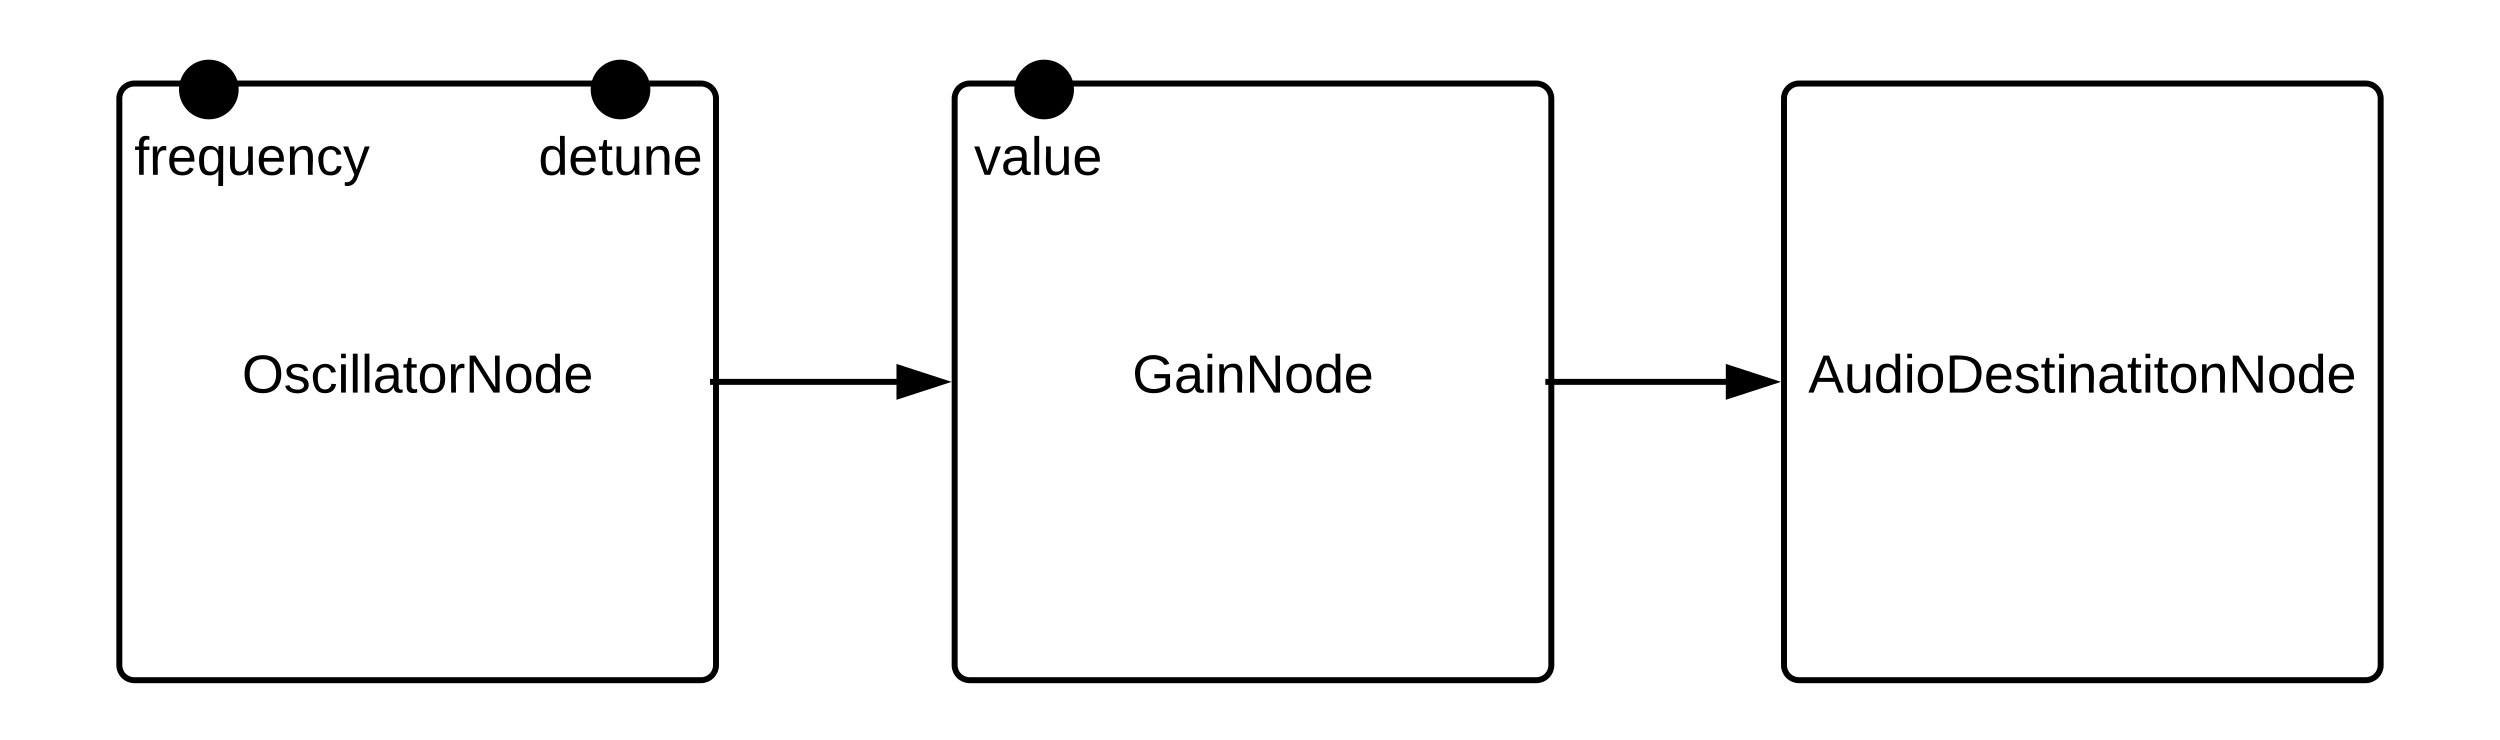
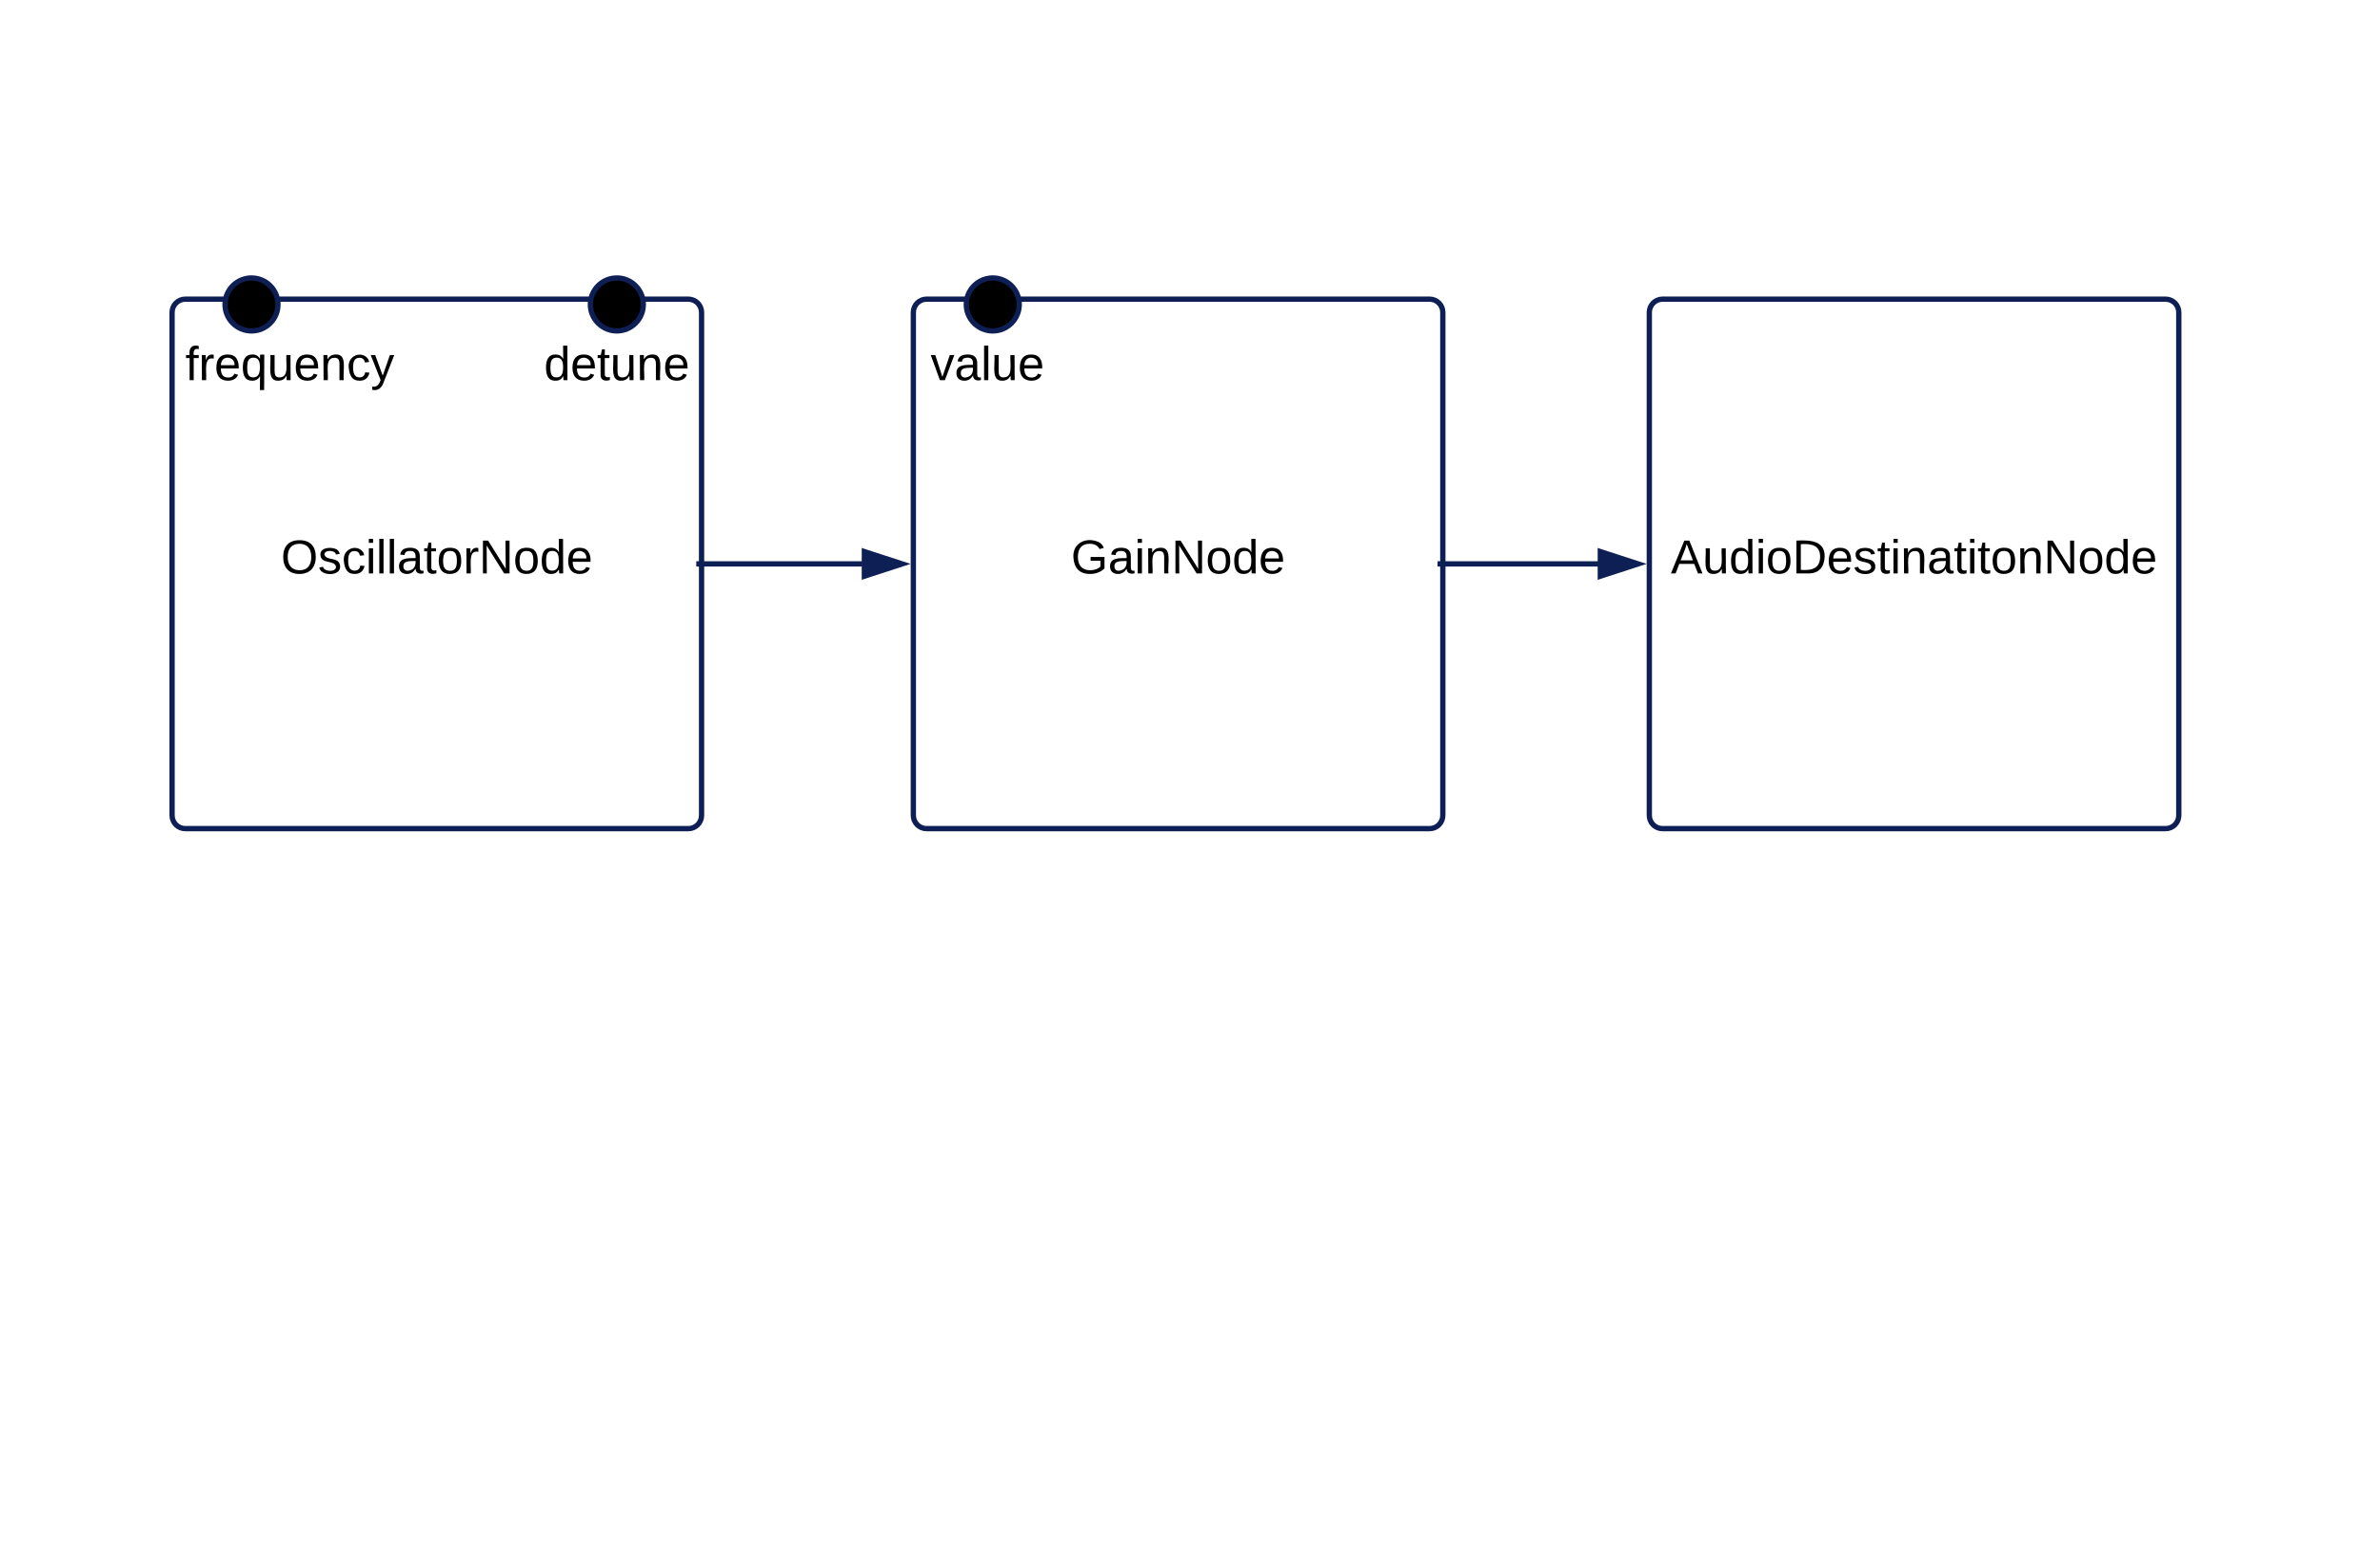
- <svg xmlns="http://www.w3.org/2000/svg" xmlns:ns1="lucid" xmlns:xlink="http://www.w3.org/1999/xlink" width="838" height="248">
-   <g transform="translate(-320 -140)" ns1:page-tab-id="0_0">
+ <svg xmlns="http://www.w3.org/2000/svg" xmlns:ns1="lucid" xmlns:xlink="http://www.w3.org/1999/xlink" width="899" height="584">
+   <g transform="translate(-295 -55)" ns1:page-tab-id="0_0">
    <path d="M0 0h1360v1760H0z" fill="#fff" />
-     <path d="M360 173c0-2.76 2.24-5 5-5h190c2.76 0 5 2.24 5 5v190c0 2.76-2.24 5-5 5H365c-2.76 0-5-2.24-5-5z" stroke="#000" stroke-width="2" fill="none" />
+     <path d="M360 173c0-2.76 2.24-5 5-5h190c2.76 0 5 2.24 5 5v190c0 2.76-2.24 5-5 5H365c-2.76 0-5-2.24-5-5z" stroke="#0d1f54" stroke-width="2" fill="none" />
    <path d="M340 243c0-2.76 2.24-5 5-5h230c2.76 0 5 2.24 5 5v50c0 2.76-2.24 5-5 5H345c-2.76 0-5-2.24-5-5z" fill="none" />
    <use xlink:href="#a" transform="matrix(1,0,0,1,340,238) translate(61.125 33.6)" />
-     <path d="M918 173c0-2.76 2.23-5 5-5h190c2.76 0 5 2.24 5 5v190c0 2.76-2.24 5-5 5H923c-2.77 0-5-2.24-5-5z" stroke="#000" stroke-width="2" fill="none" />
+     <path d="M918 173c0-2.76 2.23-5 5-5h190c2.76 0 5 2.24 5 5v190c0 2.76-2.24 5-5 5H923c-2.77 0-5-2.24-5-5z" stroke="#0d1f54" stroke-width="2" fill="none" />
    <path d="M898 243c0-2.76 2.23-5 5-5h230c2.76 0 5 2.24 5 5v50c0 2.76-2.24 5-5 5H903c-2.77 0-5-2.24-5-5z" fill="none" />
    <use xlink:href="#b" transform="matrix(1,0,0,1,897.9956,238) translate(28.125 33.6)" />
-     <path d="M640 173c0-2.76 2.24-5 5-5h190c2.76 0 5 2.24 5 5v190c0 2.76-2.24 5-5 5H645c-2.76 0-5-2.24-5-5z" stroke="#000" stroke-width="2" fill="none" />
+     <path d="M640 173c0-2.76 2.24-5 5-5h190c2.76 0 5 2.24 5 5v190c0 2.76-2.24 5-5 5H645c-2.76 0-5-2.24-5-5z" stroke="#0d1f54" stroke-width="2" fill="none" />
    <path d="M620 243c0-2.76 2.24-5 5-5h230c2.76 0 5 2.24 5 5v50c0 2.76-2.24 5-5 5H625c-2.76 0-5-2.24-5-5z" fill="none" />
    <use xlink:href="#c" transform="matrix(1,0,0,1,620,238) translate(79.55 33.6)" />
-     <path d="M561 268h59.76M561 268h-3" stroke="#000" stroke-width="2" fill="none" />
-     <path d="M635.76 268l-14.26 4.64v-9.28z" stroke="#000" stroke-width="2" />
-     <path d="M841 268h57.76M841 268h-3" stroke="#000" stroke-width="2" fill="none" />
-     <path d="M913.76 268l-14.27 4.64v-9.28z" stroke="#000" stroke-width="2" />
-     <path d="M400 170c0 5.52-4.48 10-10 10s-10-4.48-10-10 4.48-10 10-10 10 4.48 10 10zM538 170c0 5.52-4.48 10-10 10s-10-4.48-10-10 4.48-10 10-10 10 4.48 10 10zM680 170c0 5.52-4.48 10-10 10s-10-4.48-10-10 4.48-10 10-10 10 4.48 10 10z" stroke="#000" stroke-opacity="0" stroke-width="2" />
+     <path d="M561 268h59.76M561 268h-3" stroke="#0d1f54" stroke-width="2" fill="none" />
+     <path d="M635.76 268l-14.26 4.64v-9.28z" stroke="#0d1f54" stroke-width="2" fill="#0d1f54" />
+     <path d="M841 268h57.76M841 268h-3" stroke="#0d1f54" stroke-width="2" fill="none" />
+     <path d="M913.76 268l-14.27 4.64v-9.28z" stroke="#0d1f54" stroke-width="2" fill="#0d1f54" />
+     <path d="M400 170c0 5.52-4.48 10-10 10s-10-4.48-10-10 4.48-10 10-10 10 4.48 10 10zM538 170c0 5.52-4.48 10-10 10s-10-4.48-10-10 4.48-10 10-10 10 4.48 10 10zM680 170c0 5.52-4.48 10-10 10s-10-4.48-10-10 4.48-10 10-10 10 4.48 10 10z" stroke="#0d1f54" stroke-width="2" />
    <path d="M357 170c0-2.76 2.24-5 5-5h85c2.76 0 5 2.24 5 5v50c0 2.76-2.24 5-5 5h-85c-2.76 0-5-2.24-5-5z" fill="none" />
    <use xlink:href="#d" transform="matrix(1,0,0,1,357,165) translate(8.025 33.6)" />
    <path d="M480.5 170c0-2.76 2.24-5 5-5h85c2.76 0 5 2.24 5 5v50c0 2.76-2.24 5-5 5h-85c-2.76 0-5-2.24-5-5z" fill="none" />
    <use xlink:href="#e" transform="matrix(1,0,0,1,480.5,165) translate(20 33.6)" />
    <path d="M620.5 170c0-2.76 2.24-5 5-5h85c2.76 0 5 2.24 5 5v50c0 2.76-2.24 5-5 5h-85c-2.76 0-5-2.24-5-5z" fill="none" />
    <use xlink:href="#f" transform="matrix(1,0,0,1,620.5,165) translate(26.025 33.6)" />
    <defs>
      <path d="M140-251c81 0 123 46 123 126C263-46 219 4 140 4 59 4 17-45 17-125s42-126 123-126zm0 227c63 0 89-41 89-101s-29-99-89-99c-61 0-89 39-89 99S79-25 140-24" id="g" />
      <path d="M135-143c-3-34-86-38-87 0 15 53 115 12 119 90S17 21 10-45l28-5c4 36 97 45 98 0-10-56-113-15-118-90-4-57 82-63 122-42 12 7 21 19 24 35" id="h" />
      <path d="M96-169c-40 0-48 33-48 73s9 75 48 75c24 0 41-14 43-38l32 2c-6 37-31 61-74 61-59 0-76-41-82-99-10-93 101-131 147-64 4 7 5 14 7 22l-32 3c-4-21-16-35-41-35" id="i" />
      <path d="M24-231v-30h32v30H24zM24 0v-190h32V0H24" id="j" />
      <path d="M24 0v-261h32V0H24" id="k" />
      <path d="M141-36C126-15 110 5 73 4 37 3 15-17 15-53c-1-64 63-63 125-63 3-35-9-54-41-54-24 1-41 7-42 31l-33-3c5-37 33-52 76-52 45 0 72 20 72 64v82c-1 20 7 32 28 27v20c-31 9-61-2-59-35zM48-53c0 20 12 33 32 33 41-3 63-29 60-74-43 2-92-5-92 41" id="l" />
      <path d="M59-47c-2 24 18 29 38 22v24C64 9 27 4 27-40v-127H5v-23h24l9-43h21v43h35v23H59v120" id="m" />
      <path d="M100-194c62-1 85 37 85 99 1 63-27 99-86 99S16-35 15-95c0-66 28-99 85-99zM99-20c44 1 53-31 53-75 0-43-8-75-51-75s-53 32-53 75 10 74 51 75" id="n" />
      <path d="M114-163C36-179 61-72 57 0H25l-1-190h30c1 12-1 29 2 39 6-27 23-49 58-41v29" id="o" />
      <path d="M190 0L58-211 59 0H30v-248h39L202-35l-2-213h31V0h-41" id="p" />
      <path d="M85-194c31 0 48 13 60 33l-1-100h32l1 261h-30c-2-10 0-23-3-31C134-8 116 4 85 4 32 4 16-35 15-94c0-66 23-100 70-100zm9 24c-40 0-46 34-46 75 0 40 6 74 45 74 42 0 51-32 51-76 0-42-9-74-50-73" id="q" />
      <path d="M100-194c63 0 86 42 84 106H49c0 40 14 67 53 68 26 1 43-12 49-29l28 8c-11 28-37 45-77 45C44 4 14-33 15-96c1-61 26-98 85-98zm52 81c6-60-76-77-97-28-3 7-6 17-6 28h103" id="r" />
      <g id="a">
        <use transform="matrix(0.05,0,0,0.05,0,0)" xlink:href="#g" />
        <use transform="matrix(0.05,0,0,0.05,14,0)" xlink:href="#h" />
        <use transform="matrix(0.05,0,0,0.05,23,0)" xlink:href="#i" />
        <use transform="matrix(0.05,0,0,0.05,32,0)" xlink:href="#j" />
        <use transform="matrix(0.05,0,0,0.05,35.95,0)" xlink:href="#k" />
        <use transform="matrix(0.05,0,0,0.05,39.9,0)" xlink:href="#k" />
        <use transform="matrix(0.05,0,0,0.05,43.85,0)" xlink:href="#l" />
        <use transform="matrix(0.05,0,0,0.05,53.85,0)" xlink:href="#m" />
        <use transform="matrix(0.05,0,0,0.05,58.85,0)" xlink:href="#n" />
        <use transform="matrix(0.05,0,0,0.05,68.85,0)" xlink:href="#o" />
        <use transform="matrix(0.05,0,0,0.05,74.8,0)" xlink:href="#p" />
        <use transform="matrix(0.05,0,0,0.05,87.75,0)" xlink:href="#n" />
        <use transform="matrix(0.05,0,0,0.05,97.75,0)" xlink:href="#q" />
        <use transform="matrix(0.05,0,0,0.05,107.75,0)" xlink:href="#r" />
      </g>
      <path d="M205 0l-28-72H64L36 0H1l101-248h38L239 0h-34zm-38-99l-47-123c-12 45-31 82-46 123h93" id="s" />
      <path d="M84 4C-5 8 30-112 23-190h32v120c0 31 7 50 39 49 72-2 45-101 50-169h31l1 190h-30c-1-10 1-25-2-33-11 22-28 36-60 37" id="t" />
      <path d="M30-248c118-7 216 8 213 122C240-48 200 0 122 0H30v-248zM63-27c89 8 146-16 146-99s-60-101-146-95v194" id="u" />
      <path d="M117-194c89-4 53 116 60 194h-32v-121c0-31-8-49-39-48C34-167 62-67 57 0H25l-1-190h30c1 10-1 24 2 32 11-22 29-35 61-36" id="v" />
      <g id="b">
        <use transform="matrix(0.05,0,0,0.05,0,0)" xlink:href="#s" />
        <use transform="matrix(0.05,0,0,0.05,12,0)" xlink:href="#t" />
        <use transform="matrix(0.05,0,0,0.05,22,0)" xlink:href="#q" />
        <use transform="matrix(0.05,0,0,0.05,32,0)" xlink:href="#j" />
        <use transform="matrix(0.05,0,0,0.05,35.95,0)" xlink:href="#n" />
        <use transform="matrix(0.05,0,0,0.05,45.95,0)" xlink:href="#u" />
        <use transform="matrix(0.05,0,0,0.05,58.9,0)" xlink:href="#r" />
        <use transform="matrix(0.05,0,0,0.05,68.9,0)" xlink:href="#h" />
        <use transform="matrix(0.05,0,0,0.05,77.9,0)" xlink:href="#m" />
        <use transform="matrix(0.05,0,0,0.05,82.9,0)" xlink:href="#j" />
        <use transform="matrix(0.05,0,0,0.05,86.85,0)" xlink:href="#v" />
        <use transform="matrix(0.05,0,0,0.05,96.85,0)" xlink:href="#l" />
        <use transform="matrix(0.05,0,0,0.05,106.85,0)" xlink:href="#m" />
        <use transform="matrix(0.05,0,0,0.05,111.85,0)" xlink:href="#j" />
        <use transform="matrix(0.05,0,0,0.05,115.8,0)" xlink:href="#m" />
        <use transform="matrix(0.05,0,0,0.05,120.8,0)" xlink:href="#n" />
        <use transform="matrix(0.05,0,0,0.05,130.8,0)" xlink:href="#v" />
        <use transform="matrix(0.05,0,0,0.05,140.8,0)" xlink:href="#p" />
        <use transform="matrix(0.05,0,0,0.05,153.75,0)" xlink:href="#n" />
        <use transform="matrix(0.05,0,0,0.05,163.75,0)" xlink:href="#q" />
        <use transform="matrix(0.05,0,0,0.05,173.75,0)" xlink:href="#r" />
      </g>
      <path d="M143 4C61 4 22-44 18-125c-5-107 100-154 193-111 17 8 29 25 37 43l-32 9c-13-25-37-40-76-40-61 0-88 39-88 99 0 61 29 100 91 101 35 0 62-11 79-27v-45h-74v-28h105v86C228-13 192 4 143 4" id="w" />
      <g id="c">
        <use transform="matrix(0.05,0,0,0.05,0,0)" xlink:href="#w" />
        <use transform="matrix(0.05,0,0,0.05,14,0)" xlink:href="#l" />
        <use transform="matrix(0.05,0,0,0.05,24,0)" xlink:href="#j" />
        <use transform="matrix(0.05,0,0,0.05,27.95,0)" xlink:href="#v" />
        <use transform="matrix(0.05,0,0,0.05,37.95,0)" xlink:href="#p" />
        <use transform="matrix(0.05,0,0,0.05,50.9,0)" xlink:href="#n" />
        <use transform="matrix(0.05,0,0,0.05,60.9,0)" xlink:href="#q" />
        <use transform="matrix(0.05,0,0,0.05,70.9,0)" xlink:href="#r" />
      </g>
      <path d="M101-234c-31-9-42 10-38 44h38v23H63V0H32v-167H5v-23h27c-7-52 17-82 69-68v24" id="x" />
      <path d="M145-31C134-9 116 4 85 4 32 4 16-35 15-94c0-59 17-99 70-100 32-1 48 14 60 33 0-11-1-24 2-32h30l-1 268h-32zM93-21c41 0 51-33 51-76s-8-73-50-73c-40 0-46 35-46 75s5 74 45 74" id="y" />
      <path d="M179-190L93 31C79 59 56 82 12 73V49c39 6 53-20 64-50L1-190h34L92-34l54-156h33" id="z" />
      <g id="d">
        <use transform="matrix(0.05,0,0,0.05,0,0)" xlink:href="#x" />
        <use transform="matrix(0.05,0,0,0.05,5,0)" xlink:href="#o" />
        <use transform="matrix(0.05,0,0,0.05,10.95,0)" xlink:href="#r" />
        <use transform="matrix(0.05,0,0,0.05,20.95,0)" xlink:href="#y" />
        <use transform="matrix(0.05,0,0,0.05,30.95,0)" xlink:href="#t" />
        <use transform="matrix(0.05,0,0,0.05,40.95,0)" xlink:href="#r" />
        <use transform="matrix(0.05,0,0,0.05,50.95,0)" xlink:href="#v" />
        <use transform="matrix(0.05,0,0,0.05,60.95,0)" xlink:href="#i" />
        <use transform="matrix(0.05,0,0,0.05,69.95,0)" xlink:href="#z" />
      </g>
      <g id="e">
        <use transform="matrix(0.05,0,0,0.05,0,0)" xlink:href="#q" />
        <use transform="matrix(0.05,0,0,0.05,10,0)" xlink:href="#r" />
        <use transform="matrix(0.05,0,0,0.05,20,0)" xlink:href="#m" />
        <use transform="matrix(0.05,0,0,0.05,25,0)" xlink:href="#t" />
        <use transform="matrix(0.05,0,0,0.05,35,0)" xlink:href="#v" />
        <use transform="matrix(0.05,0,0,0.05,45,0)" xlink:href="#r" />
      </g>
      <path d="M108 0H70L1-190h34L89-25l56-165h34" id="A" />
      <g id="f">
        <use transform="matrix(0.05,0,0,0.05,0,0)" xlink:href="#A" />
        <use transform="matrix(0.05,0,0,0.05,9,0)" xlink:href="#l" />
        <use transform="matrix(0.05,0,0,0.05,19,0)" xlink:href="#k" />
        <use transform="matrix(0.05,0,0,0.05,22.95,0)" xlink:href="#t" />
        <use transform="matrix(0.05,0,0,0.05,32.95,0)" xlink:href="#r" />
      </g>
    </defs>
  </g>
</svg>
